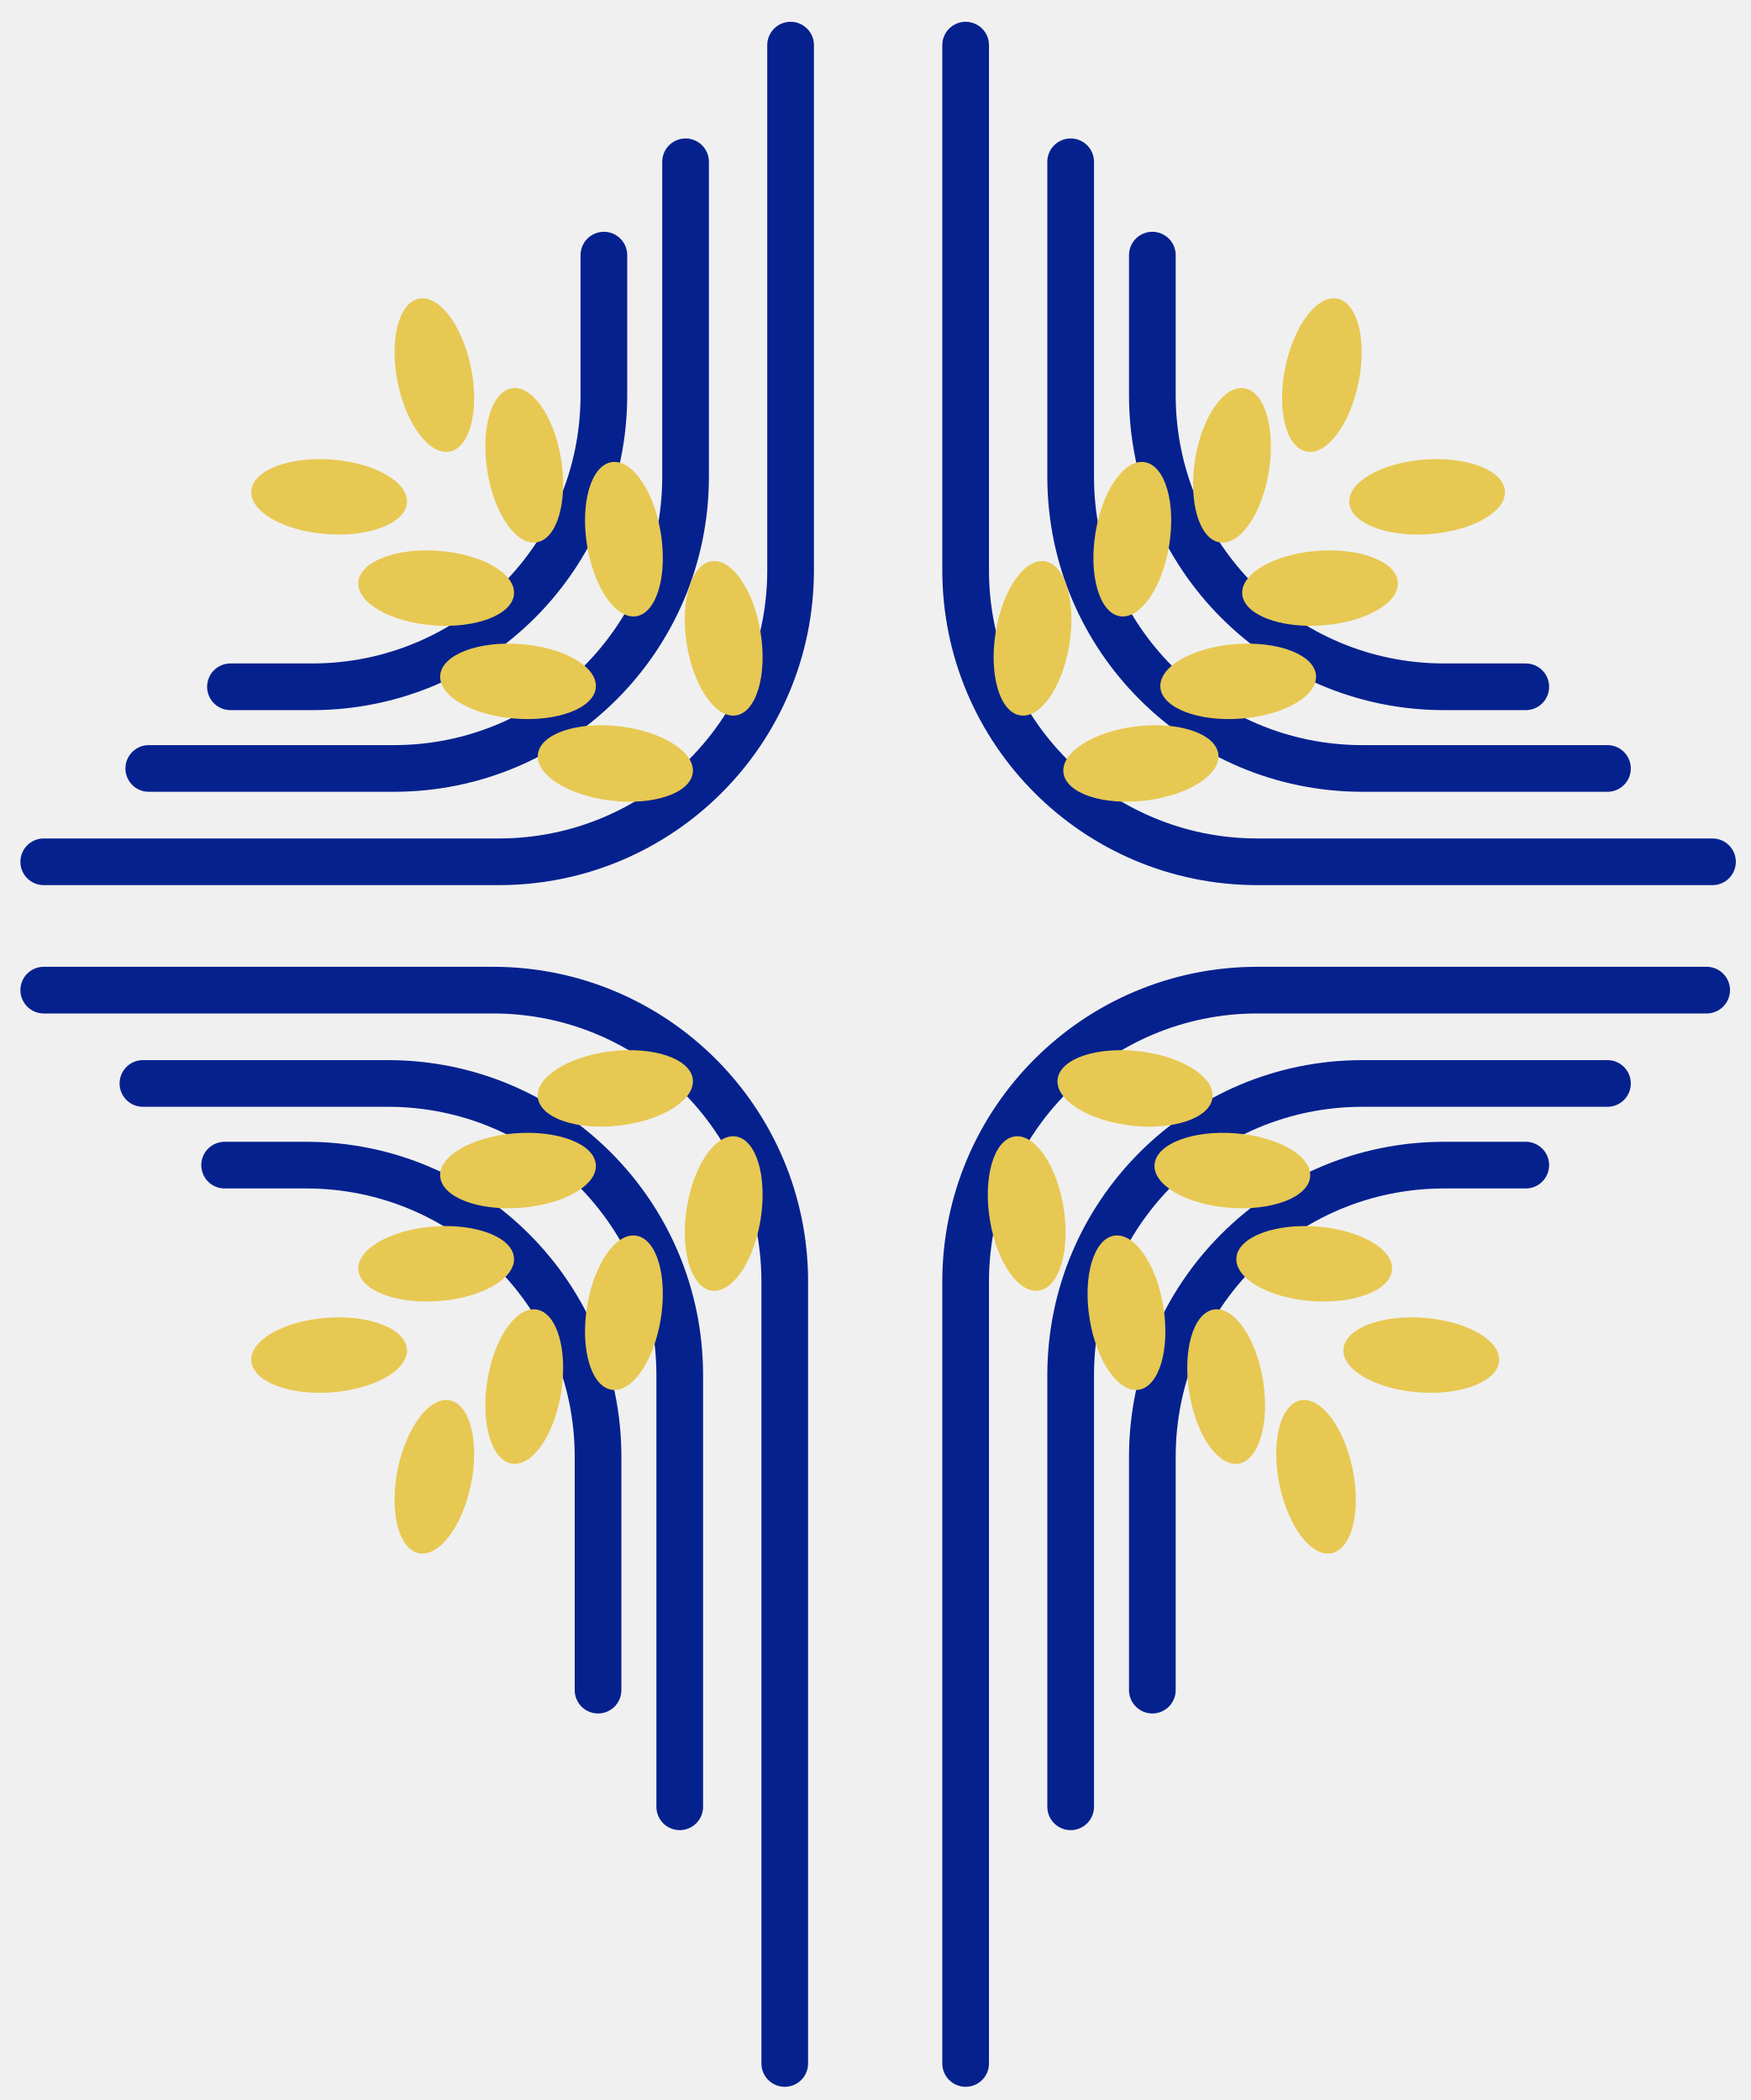
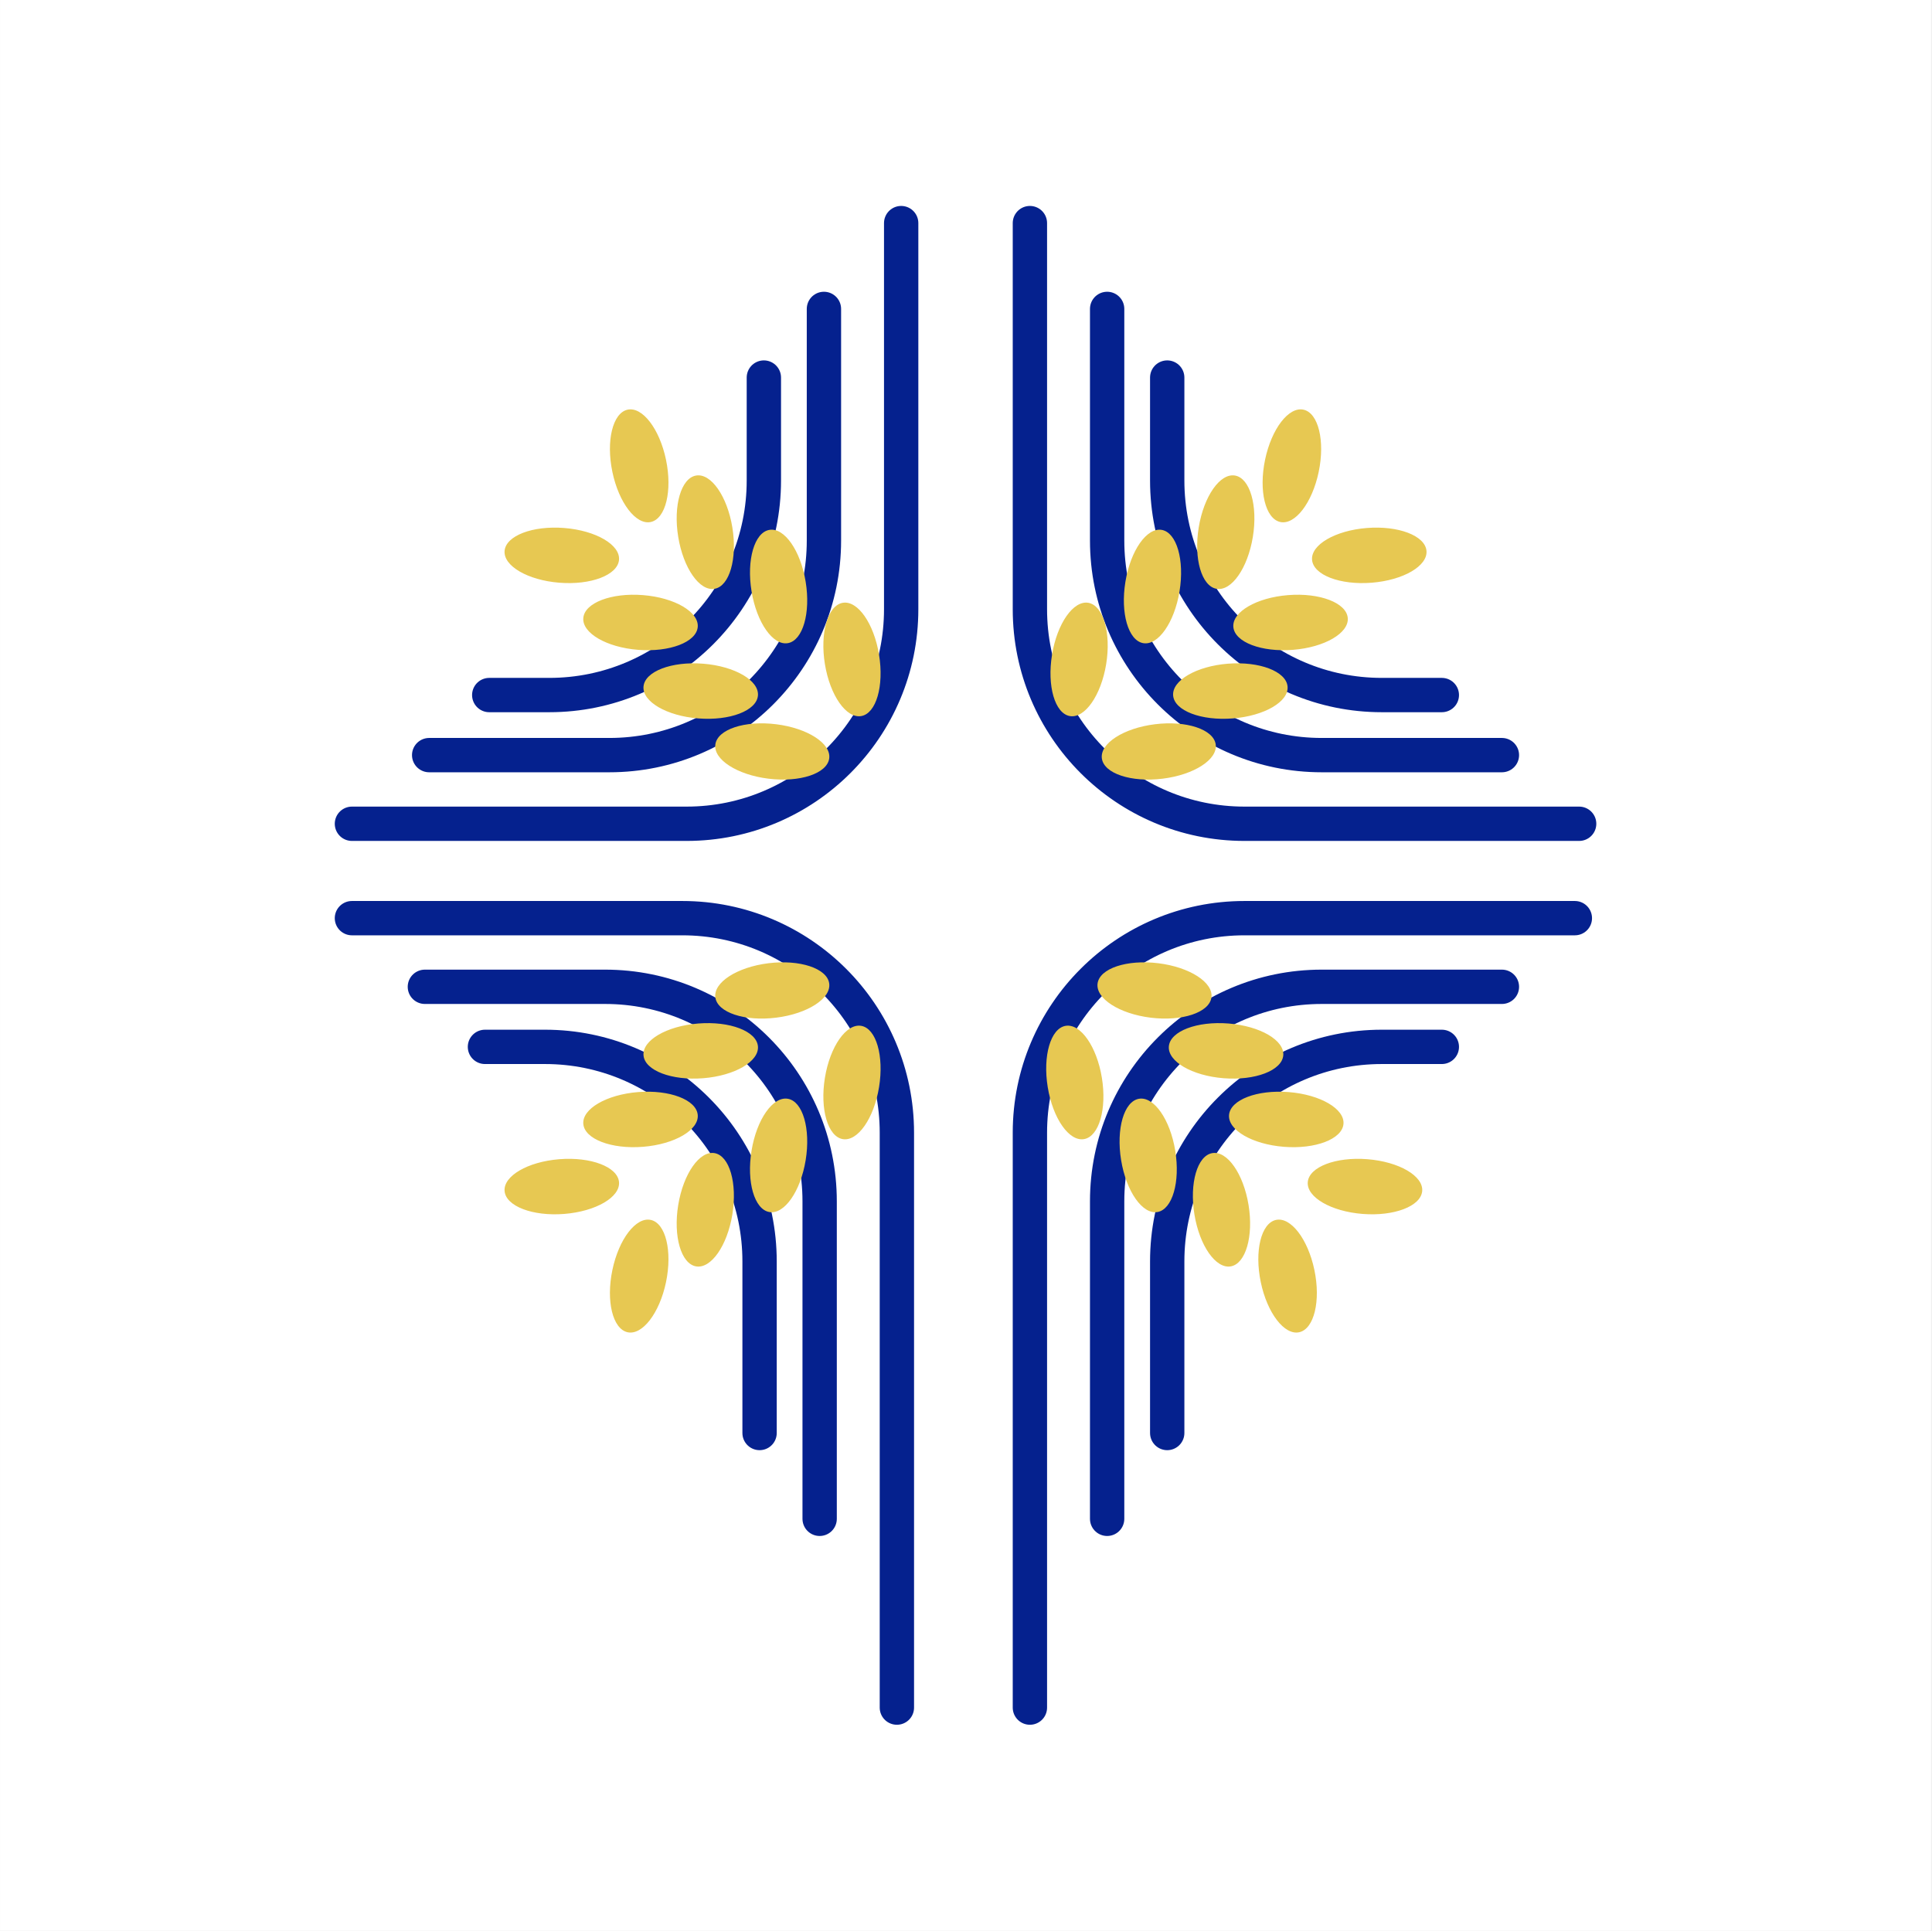
- <svg xmlns="http://www.w3.org/2000/svg" width="75" height="90" viewBox="0 0 75 90" fill="none">
-   <path d="M41.374 88.434V54.934C41.374 48.03 46.971 42.434 53.874 42.434H73.124" stroke="#05218E" stroke-width="2" stroke-linecap="round" />
-   <path d="M45.874 77.434V58.934C45.874 52.03 51.471 46.434 58.374 46.434H68.874" stroke="#05218E" stroke-width="2" stroke-linecap="round" />
-   <path d="M49.374 72.434V62.434C49.374 55.53 54.971 49.934 61.874 49.934H65.374" stroke="#05218E" stroke-width="2" stroke-linecap="round" />
-   <ellipse cx="1.602" cy="3.342" rx="1.602" ry="3.342" transform="matrix(-0.139281 0.990253 -0.99243 -0.122811 52.1729 45.4707)" fill="#E7C852" />
-   <ellipse cx="1.601" cy="3.344" rx="1.601" ry="3.344" transform="matrix(-0.0903397 0.995911 -0.99683 -0.0795557 56.2803 48.8379)" fill="#E7C852" />
-   <ellipse cx="1.601" cy="3.344" rx="1.601" ry="3.344" transform="matrix(-0.0903397 0.995911 -0.99683 -0.0795557 59.7876 52.834)" fill="#E7C852" />
-   <ellipse cx="1.601" cy="3.344" rx="1.601" ry="3.344" transform="matrix(-0.0903397 0.995911 -0.99683 -0.0795557 64.374 56.7461)" fill="#E7C852" />
-   <ellipse cx="1.602" cy="3.342" rx="1.602" ry="3.342" transform="matrix(-0.975434 0.220291 0.204056 0.978959 57.2681 59.666)" fill="#E7C852" />
-   <ellipse cx="1.601" cy="3.344" rx="1.601" ry="3.344" transform="matrix(-0.9851 0.171981 0.161309 0.986904 53.5742 55.8496)" fill="#E7C852" />
-   <ellipse cx="1.601" cy="3.344" rx="1.601" ry="3.344" transform="matrix(-0.9851 0.171981 0.161309 0.986904 49.3027 52.6836)" fill="#E7C852" />
-   <ellipse cx="1.601" cy="3.344" rx="1.601" ry="3.344" transform="matrix(-0.9851 0.171981 0.161309 0.986904 45.0278 48.4336)" fill="#E7C852" />
-   <path d="M33.624 88.434V54.934C33.624 48.03 28.028 42.434 21.124 42.434H1.874" stroke="#05218E" stroke-width="2" stroke-linecap="round" />
-   <path d="M29.124 77.434V58.934C29.124 52.03 23.528 46.434 16.624 46.434H6.124" stroke="#05218E" stroke-width="2" stroke-linecap="round" />
-   <path d="M25.624 72.434V62.434C25.624 55.53 20.028 49.934 13.124 49.934H9.624" stroke="#05218E" stroke-width="2" stroke-linecap="round" />
-   <ellipse cx="1.602" cy="3.342" rx="1.602" ry="3.342" transform="matrix(0.139281 0.990253 0.99243 -0.122811 22.8252 45.4707)" fill="#E7C852" />
-   <ellipse cx="1.601" cy="3.344" rx="1.601" ry="3.344" transform="matrix(0.0903397 0.995911 0.99683 -0.0795557 18.7178 48.8379)" fill="#E7C852" />
-   <ellipse cx="1.601" cy="3.344" rx="1.601" ry="3.344" transform="matrix(0.0903397 0.995911 0.99683 -0.0795557 15.2104 52.834)" fill="#E7C852" />
-   <ellipse cx="1.601" cy="3.344" rx="1.601" ry="3.344" transform="matrix(0.0903397 0.995911 0.99683 -0.0795557 10.624 56.7461)" fill="#E7C852" />
-   <ellipse cx="1.602" cy="3.342" rx="1.602" ry="3.342" transform="matrix(0.975434 0.220291 -0.204056 0.978959 17.73 59.666)" fill="#E7C852" />
-   <ellipse cx="1.601" cy="3.344" rx="1.601" ry="3.344" transform="matrix(0.9851 0.171981 -0.161309 0.986904 21.4238 55.8496)" fill="#E7C852" />
-   <ellipse cx="1.601" cy="3.344" rx="1.601" ry="3.344" transform="matrix(0.9851 0.171981 -0.161309 0.986904 25.6953 52.6836)" fill="#E7C852" />
-   <ellipse cx="1.601" cy="3.344" rx="1.601" ry="3.344" transform="matrix(0.9851 0.171981 -0.161309 0.986904 29.9702 48.4336)" fill="#E7C852" />
-   <path d="M33.874 1.934V24.434C33.874 31.337 28.278 36.934 21.374 36.934H1.874" stroke="#05218E" stroke-width="2" stroke-linecap="round" />
-   <path d="M29.374 6.934V20.434C29.374 27.337 23.778 32.934 16.874 32.934H6.374" stroke="#05218E" stroke-width="2" stroke-linecap="round" />
-   <path d="M25.874 10.934V16.934C25.874 23.837 20.278 29.434 13.374 29.434H9.874" stroke="#05218E" stroke-width="2" stroke-linecap="round" />
-   <ellipse cx="1.602" cy="3.342" rx="1.602" ry="3.342" transform="matrix(0.139281 -0.990253 0.99243 0.122811 22.8252 33.8965)" fill="#E7C852" />
-   <ellipse cx="1.601" cy="3.344" rx="1.601" ry="3.344" transform="matrix(0.0903397 -0.995911 0.99683 0.0795557 18.7178 30.5293)" fill="#E7C852" />
-   <ellipse cx="1.601" cy="3.344" rx="1.601" ry="3.344" transform="matrix(0.0903397 -0.995911 0.99683 0.0795557 15.2104 26.5332)" fill="#E7C852" />
-   <ellipse cx="1.601" cy="3.344" rx="1.601" ry="3.344" transform="matrix(0.0903397 -0.995911 0.99683 0.0795557 10.624 22.6211)" fill="#E7C852" />
-   <ellipse cx="1.602" cy="3.342" rx="1.602" ry="3.342" transform="matrix(0.975434 -0.220291 -0.204056 -0.978959 17.73 19.7012)" fill="#E7C852" />
-   <ellipse cx="1.601" cy="3.344" rx="1.601" ry="3.344" transform="matrix(0.9851 -0.171981 -0.161309 -0.986904 21.4238 23.5176)" fill="#E7C852" />
-   <ellipse cx="1.601" cy="3.344" rx="1.601" ry="3.344" transform="matrix(0.9851 -0.171981 -0.161309 -0.986904 25.6953 26.6836)" fill="#E7C852" />
-   <ellipse cx="1.601" cy="3.344" rx="1.601" ry="3.344" transform="matrix(0.9851 -0.171981 -0.161309 -0.986904 29.9702 30.9336)" fill="#E7C852" />
-   <path d="M41.374 1.934V24.434C41.374 31.337 46.971 36.934 53.874 36.934H73.374" stroke="#05218E" stroke-width="2" stroke-linecap="round" />
-   <path d="M45.874 6.934V20.434C45.874 27.337 51.471 32.934 58.374 32.934H68.874" stroke="#05218E" stroke-width="2" stroke-linecap="round" />
-   <path d="M49.374 10.934V16.934C49.374 23.837 54.971 29.434 61.874 29.434H65.374" stroke="#05218E" stroke-width="2" stroke-linecap="round" />
-   <ellipse cx="1.602" cy="3.342" rx="1.602" ry="3.342" transform="matrix(-0.139281 -0.990253 -0.99243 0.122811 52.4229 33.8965)" fill="#E7C852" />
-   <ellipse cx="1.601" cy="3.344" rx="1.601" ry="3.344" transform="matrix(-0.0903397 -0.995911 -0.99683 0.0795557 56.5303 30.5293)" fill="#E7C852" />
-   <ellipse cx="1.601" cy="3.344" rx="1.601" ry="3.344" transform="matrix(-0.0903397 -0.995911 -0.99683 0.0795557 60.0376 26.5332)" fill="#E7C852" />
-   <ellipse cx="1.601" cy="3.344" rx="1.601" ry="3.344" transform="matrix(-0.0903397 -0.995911 -0.99683 0.0795557 64.624 22.6211)" fill="#E7C852" />
-   <ellipse cx="1.602" cy="3.342" rx="1.602" ry="3.342" transform="matrix(-0.975434 -0.220291 0.204056 -0.978959 57.5181 19.7012)" fill="#E7C852" />
-   <ellipse cx="1.601" cy="3.344" rx="1.601" ry="3.344" transform="matrix(-0.9851 -0.171981 0.161309 -0.986904 53.8242 23.5176)" fill="#E7C852" />
-   <ellipse cx="1.601" cy="3.344" rx="1.601" ry="3.344" transform="matrix(-0.9851 -0.171981 0.161309 -0.986904 49.5527 26.6836)" fill="#E7C852" />
-   <ellipse cx="1.601" cy="3.344" rx="1.601" ry="3.344" transform="matrix(-0.9851 -0.171981 0.161309 -0.986904 45.2778 30.9336)" fill="#E7C852" />
+ <svg xmlns="http://www.w3.org/2000/svg" width="1801" height="1800" viewBox="0 0 1801 1800" fill="none">
+   <rect width="1800" height="1800" transform="translate(0.0683594)" fill="white" />
+   <path d="M960.068 1592V1056C960.068 945.543 1049.61 856 1160.07 856H1468.07" stroke="#05218E" stroke-width="32" stroke-linecap="round" />
+   <path d="M1032.07 1416V1120C1032.07 1009.54 1121.61 920 1232.07 920H1400.07" stroke="#05218E" stroke-width="32" stroke-linecap="round" />
+   <path d="M1088.07 1336V1176C1088.07 1065.54 1177.61 976 1288.07 976H1344.07" stroke="#05218E" stroke-width="32" stroke-linecap="round" />
+   <ellipse cx="25.629" cy="53.465" rx="25.629" ry="53.465" transform="matrix(-0.139281 0.990253 -0.99243 -0.122811 1132.85 904.593)" fill="#E7C852" />
+   <ellipse cx="25.612" cy="53.497" rx="25.612" ry="53.497" transform="matrix(-0.0903397 0.995911 -0.99683 -0.0795557 1198.57 958.471)" fill="#E7C852" />
+   <ellipse cx="25.612" cy="53.497" rx="25.612" ry="53.497" transform="matrix(-0.0903397 0.995911 -0.99683 -0.0795557 1254.69 1022.41)" fill="#E7C852" />
+   <ellipse cx="25.612" cy="53.497" rx="25.612" ry="53.497" transform="matrix(-0.0903397 0.995911 -0.99683 -0.0795557 1328.07 1084.99)" fill="#E7C852" />
+   <ellipse cx="25.629" cy="53.465" rx="25.629" ry="53.465" transform="matrix(-0.975434 0.220291 0.204056 0.978959 1214.37 1131.71)" fill="#E7C852" />
+   <ellipse cx="25.612" cy="53.497" rx="25.612" ry="53.497" transform="matrix(-0.9851 0.171981 0.161309 0.986904 1155.27 1070.65)" fill="#E7C852" />
+   <ellipse cx="25.612" cy="53.497" rx="25.612" ry="53.497" transform="matrix(-0.9851 0.171981 0.161309 0.986904 1086.93 1019.99)" fill="#E7C852" />
+   <ellipse cx="25.612" cy="53.497" rx="25.612" ry="53.497" transform="matrix(-0.9851 0.171981 0.161309 0.986904 1018.53 952)" fill="#E7C852" />
+   <path d="M836.068 1592V1056C836.068 945.543 746.525 856 636.068 856H328.068" stroke="#05218E" stroke-width="32" stroke-linecap="round" />
+   <path d="M764.068 1416V1120C764.068 1009.54 674.525 920 564.068 920H396.068" stroke="#05218E" stroke-width="32" stroke-linecap="round" />
+   <path d="M708.068 1336V1176C708.068 1065.54 618.525 976 508.068 976H452.068" stroke="#05218E" stroke-width="32" stroke-linecap="round" />
+   <ellipse cx="25.629" cy="53.465" rx="25.629" ry="53.465" transform="matrix(0.139281 0.990253 0.99243 -0.122811 663.287 904.593)" fill="#E7C852" />
+   <ellipse cx="25.612" cy="53.497" rx="25.612" ry="53.497" transform="matrix(0.0903397 0.995911 0.99683 -0.0795557 597.568 958.471)" fill="#E7C852" />
+   <ellipse cx="25.612" cy="53.497" rx="25.612" ry="53.497" transform="matrix(0.0903397 0.995911 0.99683 -0.0795557 541.451 1022.41)" fill="#E7C852" />
+   <ellipse cx="25.612" cy="53.497" rx="25.612" ry="53.497" transform="matrix(0.0903397 0.995911 0.99683 -0.0795557 468.068 1084.99)" fill="#E7C852" />
+   <ellipse cx="25.629" cy="53.465" rx="25.629" ry="53.465" transform="matrix(0.975434 0.220291 -0.204056 0.978959 581.764 1131.71)" fill="#E7C852" />
+   <ellipse cx="25.612" cy="53.497" rx="25.612" ry="53.497" transform="matrix(0.9851 0.171981 -0.161309 0.986904 640.865 1070.65)" fill="#E7C852" />
+   <ellipse cx="25.612" cy="53.497" rx="25.612" ry="53.497" transform="matrix(0.9851 0.171981 -0.161309 0.986904 709.209 1019.99)" fill="#E7C852" />
+   <ellipse cx="25.612" cy="53.497" rx="25.612" ry="53.497" transform="matrix(0.9851 0.171981 -0.161309 0.986904 777.607 952)" fill="#E7C852" />
+   <path d="M840.068 208V568C840.068 678.457 750.525 768 640.068 768H328.068" stroke="#05218E" stroke-width="32" stroke-linecap="round" />
+   <path d="M768.068 288V504C768.068 614.457 678.525 704 568.068 704H400.068" stroke="#05218E" stroke-width="32" stroke-linecap="round" />
+   <path d="M712.068 352V448C712.068 558.457 622.525 648 512.068 648H456.068" stroke="#05218E" stroke-width="32" stroke-linecap="round" />
+   <ellipse cx="25.629" cy="53.465" rx="25.629" ry="53.465" transform="matrix(0.139281 -0.990253 0.99243 0.122811 663.287 719.407)" fill="#E7C852" />
+   <ellipse cx="25.612" cy="53.497" rx="25.612" ry="53.497" transform="matrix(0.0903397 -0.995911 0.99683 0.0795557 597.568 665.529)" fill="#E7C852" />
+   <ellipse cx="25.612" cy="53.497" rx="25.612" ry="53.497" transform="matrix(0.0903397 -0.995911 0.99683 0.0795557 541.451 601.587)" fill="#E7C852" />
+   <ellipse cx="25.612" cy="53.497" rx="25.612" ry="53.497" transform="matrix(0.0903397 -0.995911 0.99683 0.0795557 468.068 539.014)" fill="#E7C852" />
+   <ellipse cx="25.629" cy="53.465" rx="25.629" ry="53.465" transform="matrix(0.975434 -0.220291 -0.204056 -0.978959 581.764 492.286)" fill="#E7C852" />
+   <ellipse cx="25.612" cy="53.497" rx="25.612" ry="53.497" transform="matrix(0.9851 -0.171981 -0.161309 -0.986904 640.865 553.349)" fill="#E7C852" />
+   <ellipse cx="25.612" cy="53.497" rx="25.612" ry="53.497" transform="matrix(0.9851 -0.171981 -0.161309 -0.986904 709.209 604.015)" fill="#E7C852" />
+   <ellipse cx="25.612" cy="53.497" rx="25.612" ry="53.497" transform="matrix(0.9851 -0.171981 -0.161309 -0.986904 777.607 672)" fill="#E7C852" />
+   <path d="M960.068 208V568C960.068 678.457 1049.61 768 1160.07 768H1472.07" stroke="#05218E" stroke-width="32" stroke-linecap="round" />
+   <path d="M1032.07 288V504C1032.07 614.457 1121.61 704 1232.07 704H1400.07" stroke="#05218E" stroke-width="32" stroke-linecap="round" />
+   <path d="M1088.07 352V448C1088.07 558.457 1177.61 648 1288.07 648H1344.07" stroke="#05218E" stroke-width="32" stroke-linecap="round" />
+   <ellipse cx="25.629" cy="53.465" rx="25.629" ry="53.465" transform="matrix(-0.139281 -0.990253 -0.99243 0.122811 1136.85 719.407)" fill="#E7C852" />
+   <ellipse cx="25.612" cy="53.497" rx="25.612" ry="53.497" transform="matrix(-0.0903397 -0.995911 -0.99683 0.0795557 1202.57 665.529)" fill="#E7C852" />
+   <ellipse cx="25.612" cy="53.497" rx="25.612" ry="53.497" transform="matrix(-0.0903397 -0.995911 -0.99683 0.0795557 1258.69 601.587)" fill="#E7C852" />
+   <ellipse cx="25.612" cy="53.497" rx="25.612" ry="53.497" transform="matrix(-0.0903397 -0.995911 -0.99683 0.0795557 1332.07 539.014)" fill="#E7C852" />
+   <ellipse cx="25.629" cy="53.465" rx="25.629" ry="53.465" transform="matrix(-0.975434 -0.220291 0.204056 -0.978959 1218.37 492.286)" fill="#E7C852" />
+   <ellipse cx="25.612" cy="53.497" rx="25.612" ry="53.497" transform="matrix(-0.9851 -0.171981 0.161309 -0.986904 1159.27 553.349)" fill="#E7C852" />
+   <ellipse cx="25.612" cy="53.497" rx="25.612" ry="53.497" transform="matrix(-0.9851 -0.171981 0.161309 -0.986904 1090.93 604.015)" fill="#E7C852" />
+   <ellipse cx="25.612" cy="53.497" rx="25.612" ry="53.497" transform="matrix(-0.9851 -0.171981 0.161309 -0.986904 1022.53 672)" fill="#E7C852" />
</svg>
